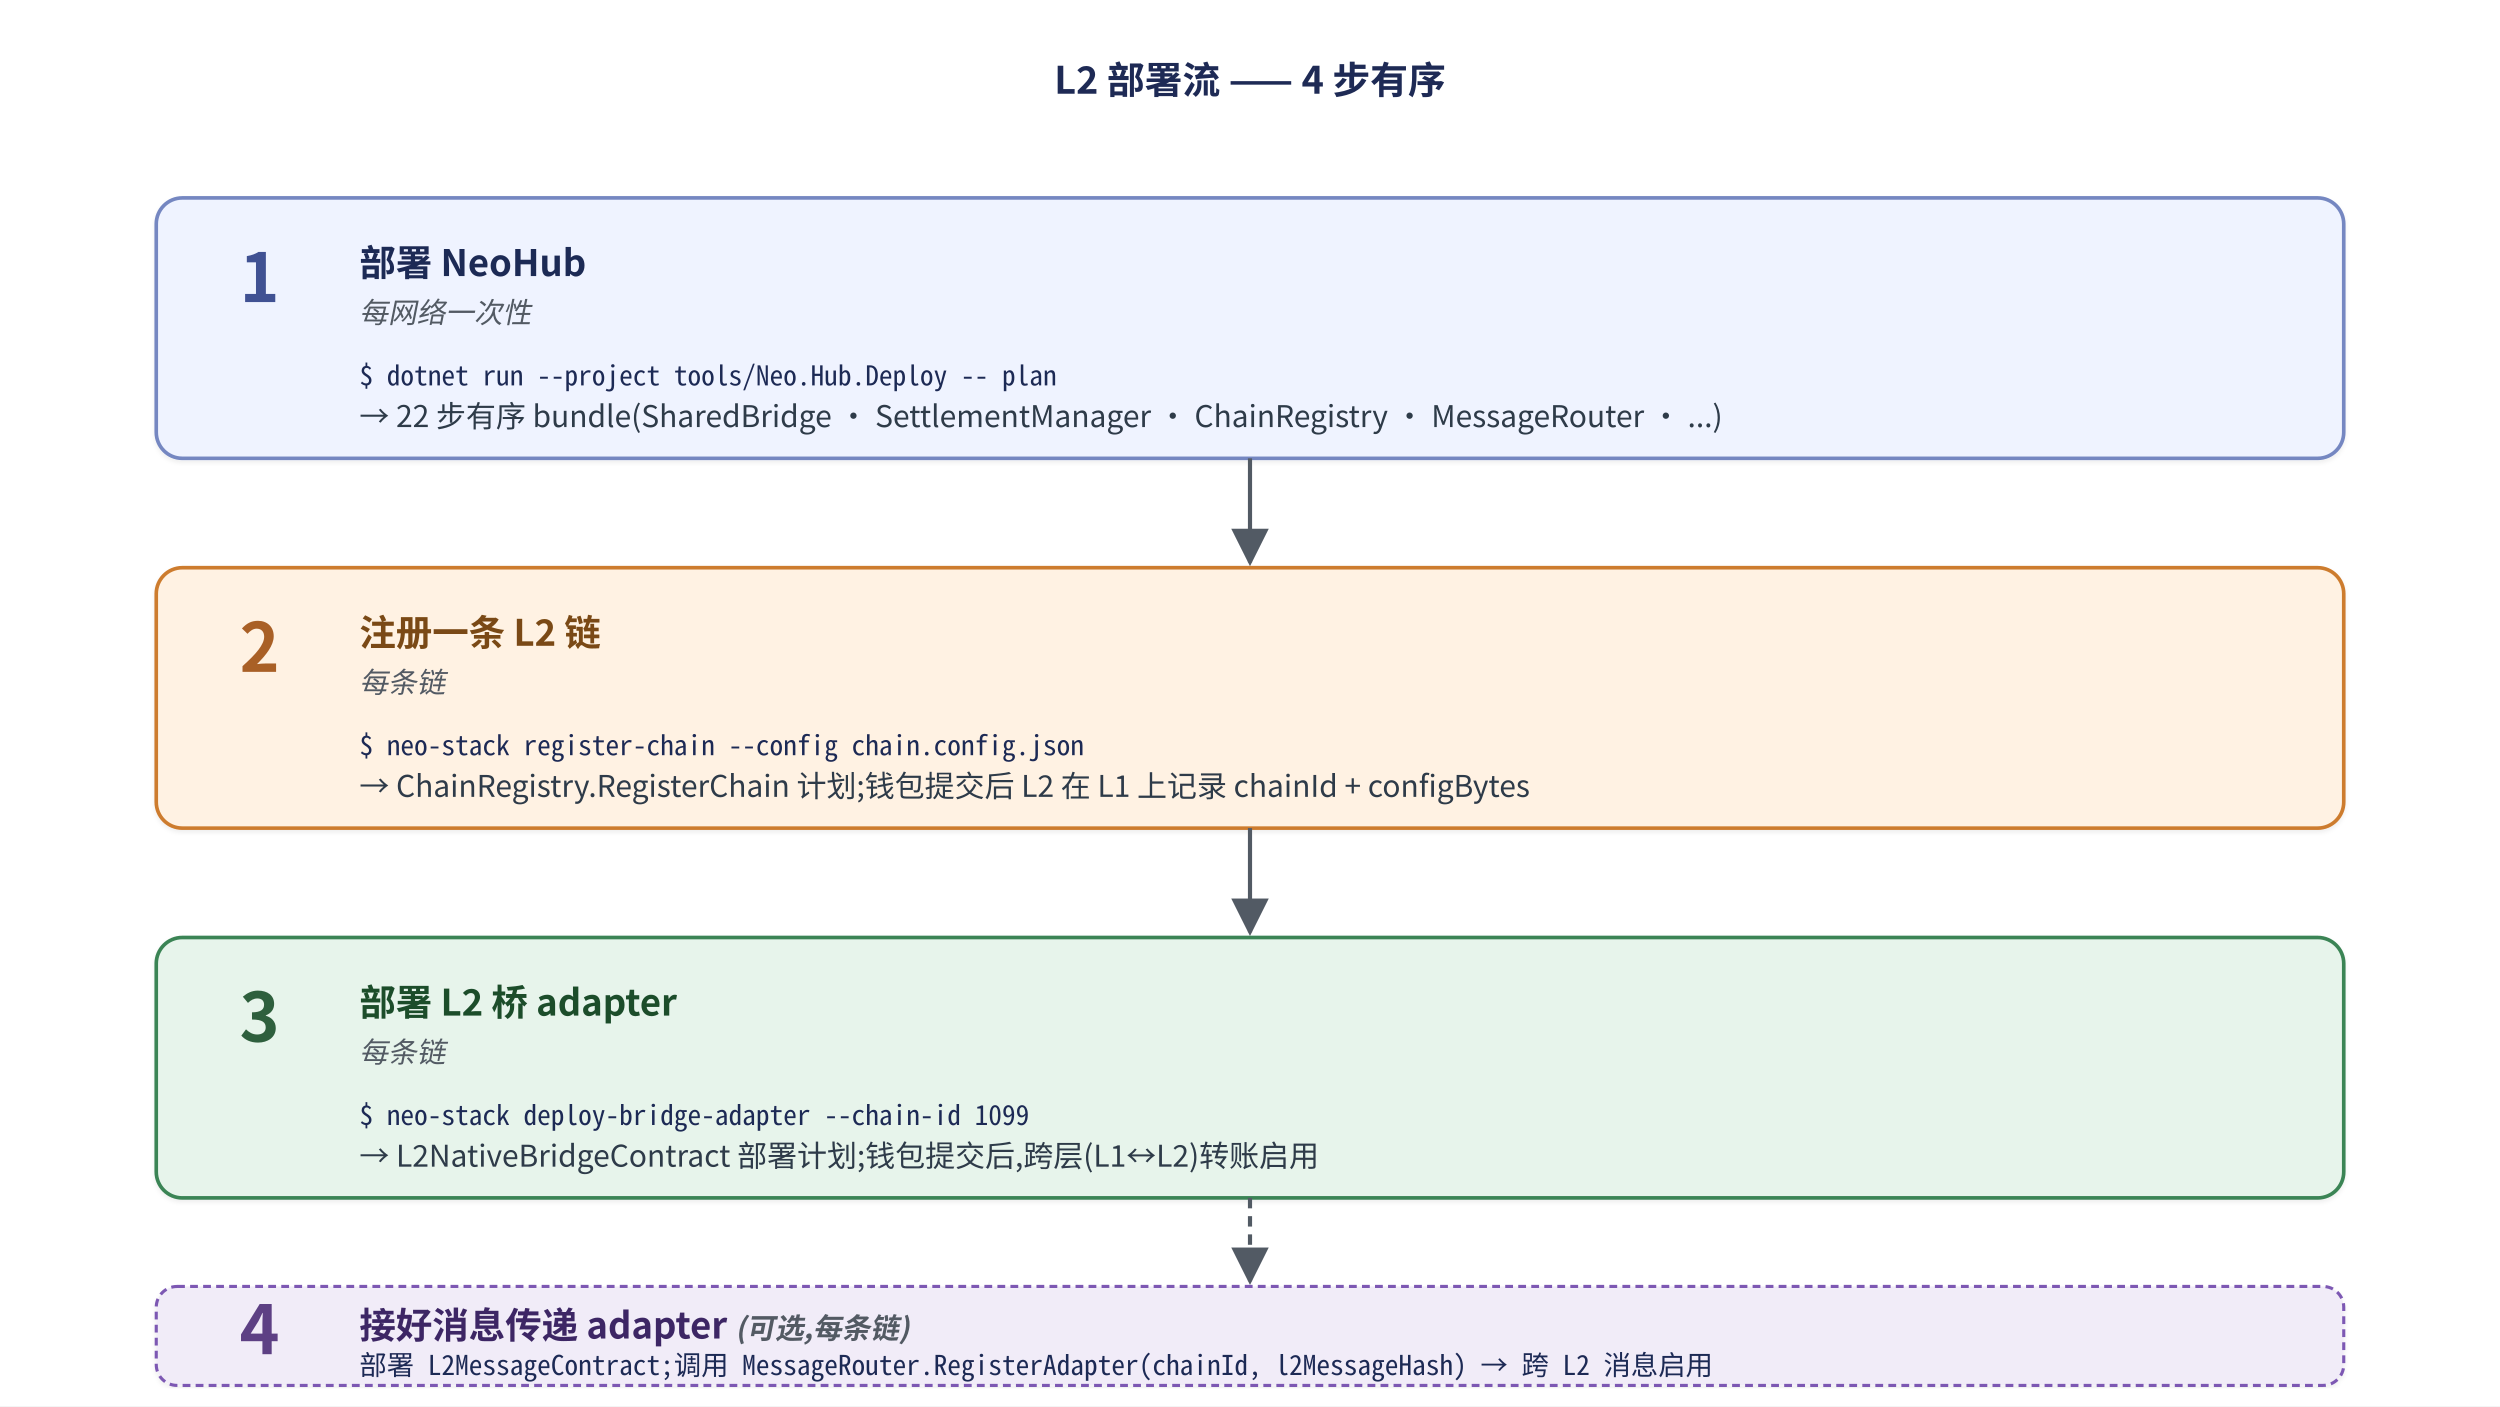
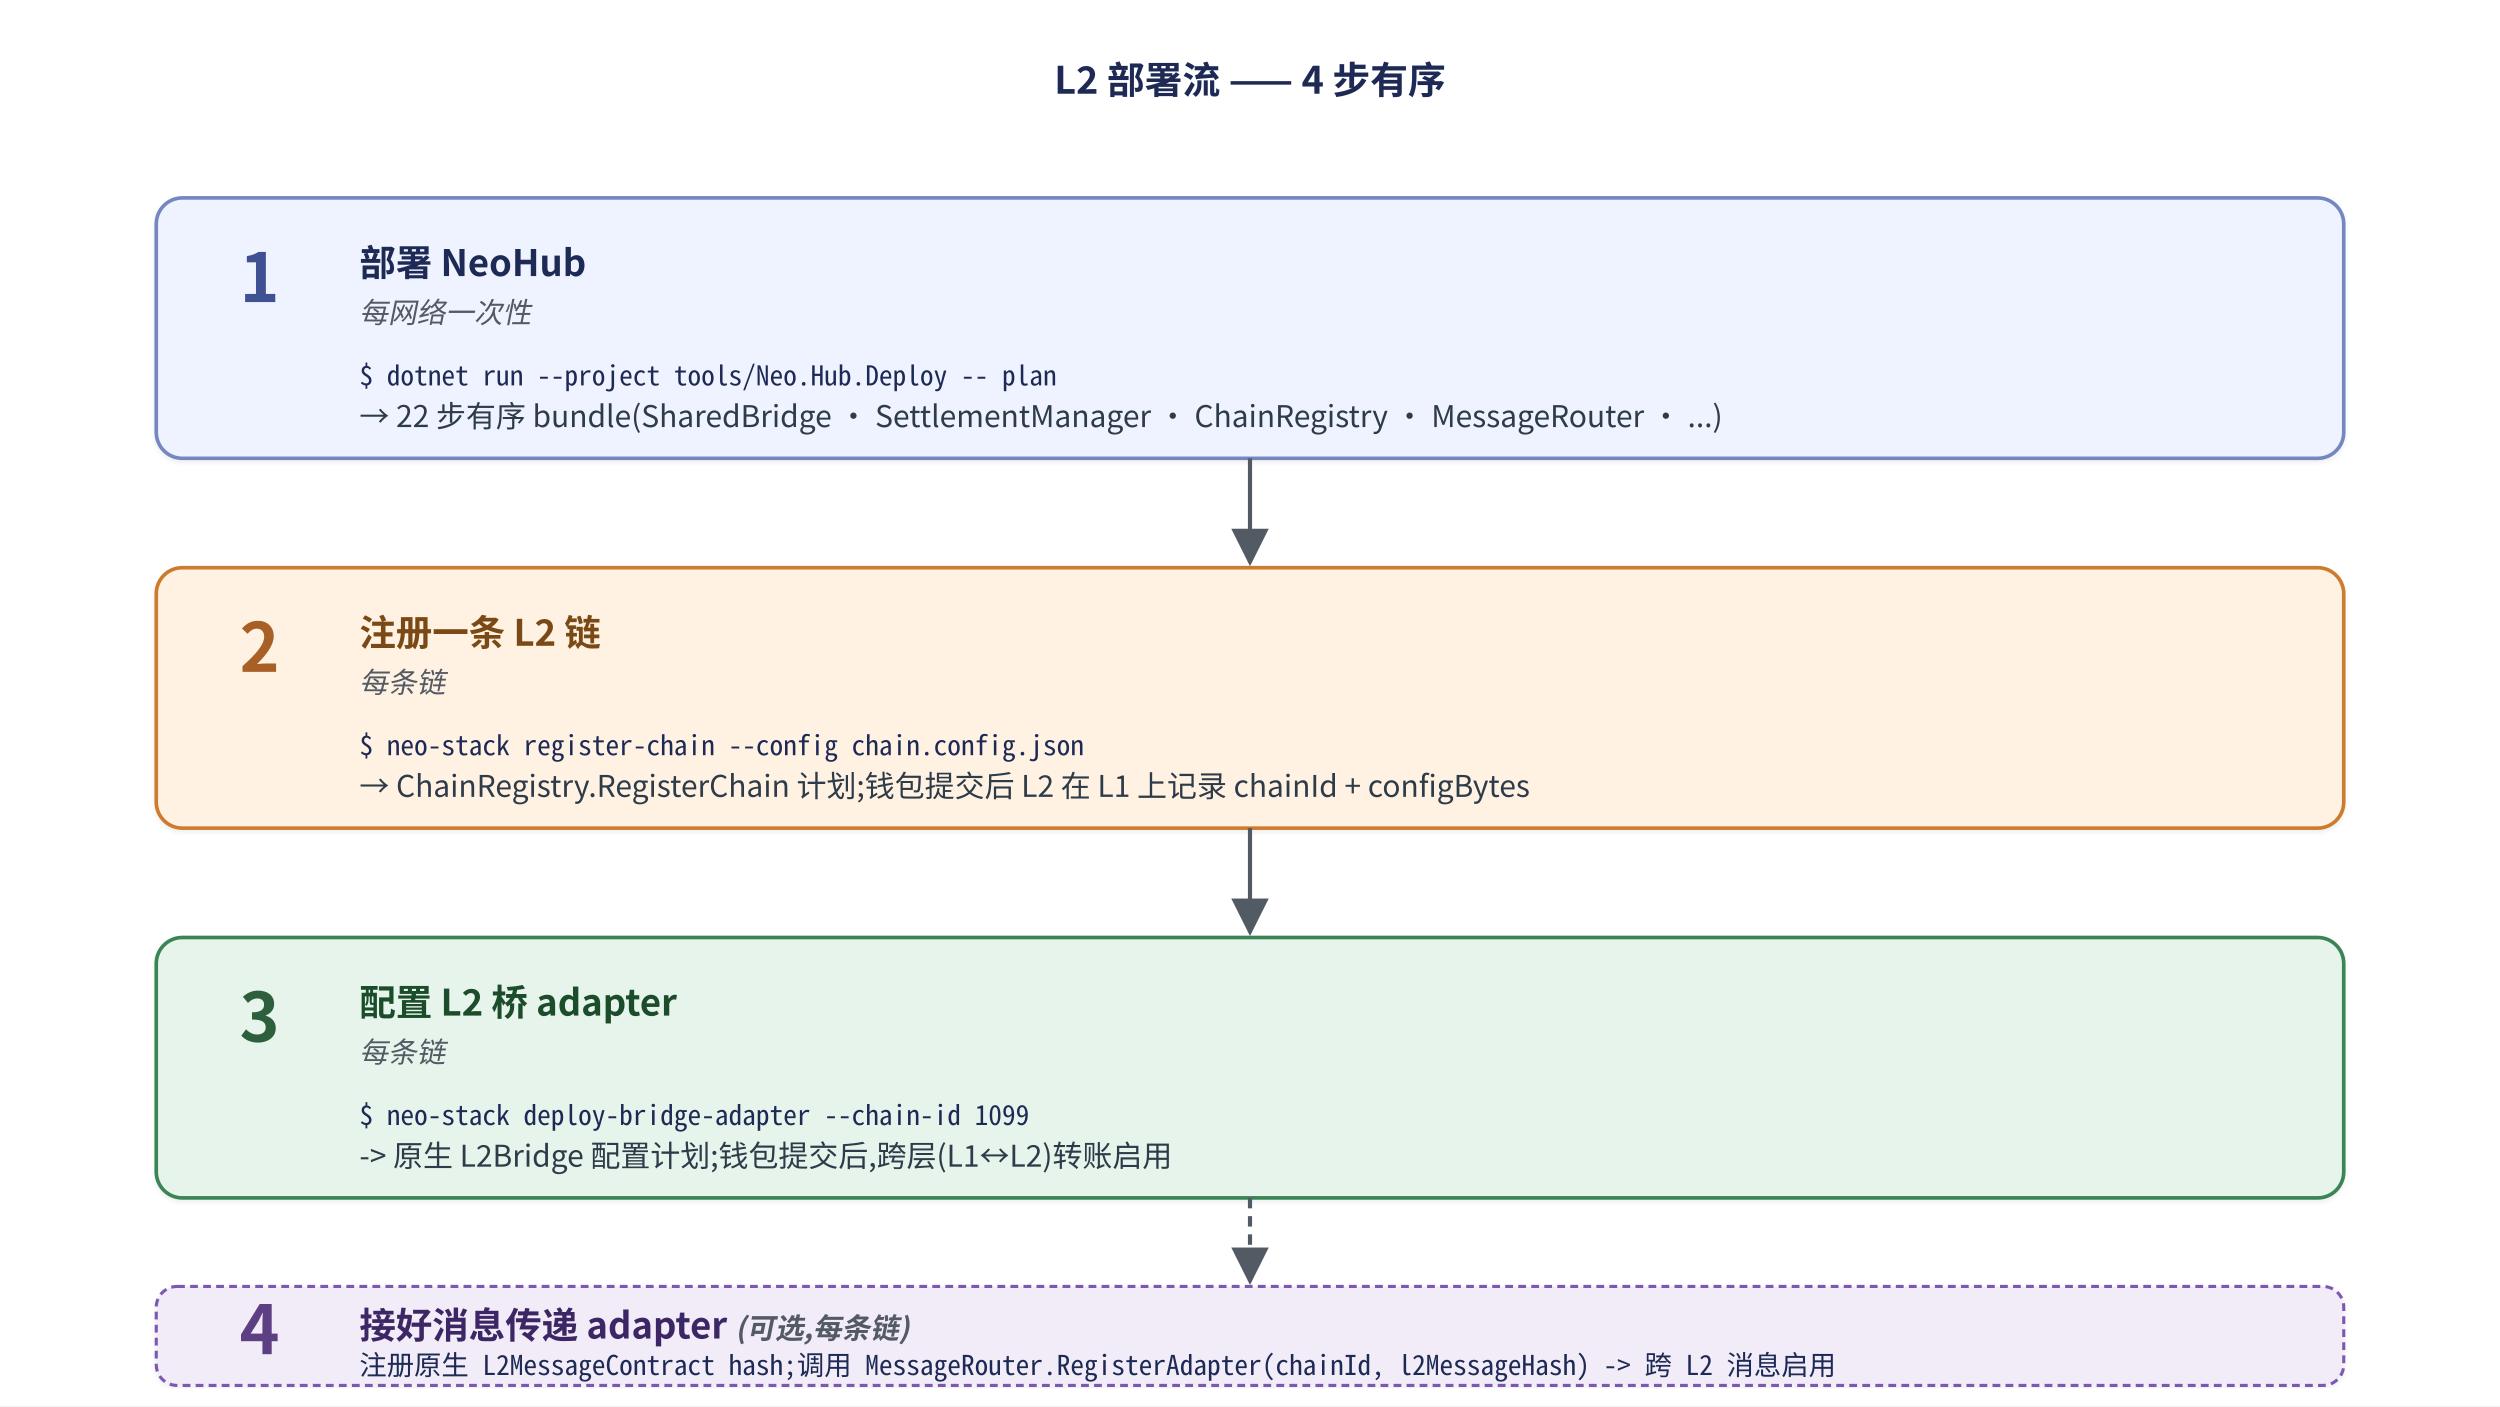
<svg xmlns="http://www.w3.org/2000/svg" viewBox="0 0 960 540" font-family="'Noto Sans CJK SC', 'Source Han Sans SC', 'WenQuanYi Zen Hei', 'Microsoft YaHei', sans-serif" role="img" aria-labelledby="title desc">
  <defs>
    <marker id="arrow" viewBox="0 0 10 10" refX="9" refY="5" markerWidth="9" markerHeight="9" orient="auto">
      <path d="M0,0 L10,5 L0,10 Z" fill="#525a64" />
    </marker>
    <filter id="card" x="-2%" y="-3%" width="104%" height="106%">
      <feDropShadow dx="0" dy="1" stdDeviation="0.9" flood-color="#000000" flood-opacity="0.07" />
    </filter>
    <style>
      .header     { font-size: 14.5px; font-weight: 700; }
      .step-num   { font-size: 26px; font-weight: 800; }
      .step-t     { font-size: 14px; font-weight: 700; }
      .step-cad   { font-size: 11px; fill: #525a64; font-style: italic; }
      .body       { font-size: 11.5px; fill: #2d3a48; }
      .caption    { font-size: 11px; fill: #525a64; }
      .cli        { font-size: 10.5px; fill: #1e2a55; font-family: 'Noto Sans Mono CJK SC', ui-monospace, 'SF Mono',monospace; }
    </style>
  </defs>
  <rect width="960" height="540" fill="#ffffff" />
  <text x="480" y="36" text-anchor="middle" class="header" fill="#1e2a55">L2 部署流 —— 4 步有序</text>
  <g filter="url(#card)">
    <rect x="60" y="76" width="840" height="100" rx="10" ry="10" fill="#eff3ff" stroke="#7587c1" stroke-width="1.4" />
    <text x="92" y="116" class="step-num" fill="#3f5193">1</text>
    <text x="138" y="106" class="step-t" fill="#1e2a55">部署 NeoHub</text>
    <text x="138" y="124" class="step-cad">每网络一次性</text>
    <text x="138" y="148" class="cli">$ dotnet run --project tools/Neo.Hub.Deploy -- plan</text>
    <text x="138" y="164" class="body">→ 22 步有序 bundle(SharedBridge · SettlementManager · ChainRegistry · MessageRouter · ...)</text>
  </g>
  <line x1="480" y1="176" x2="480" y2="216" stroke="#525a64" stroke-width="1.6" marker-end="url(#arrow)" />
  <g filter="url(#card)">
    <rect x="60" y="218" width="840" height="100" rx="10" ry="10" fill="#fff2e3" stroke="#cd7c2e" stroke-width="1.4" />
    <text x="92" y="258" class="step-num" fill="#a96027">2</text>
    <text x="138" y="248" class="step-t" fill="#7a4a14">注册一条 L2 链</text>
    <text x="138" y="266" class="step-cad">每条链</text>
    <text x="138" y="290" class="cli">$ neo-stack register-chain --config chain.config.json</text>
    <text x="138" y="306" class="body">→ ChainRegistry.RegisterChain 计划;钱包提交后 L2 在 L1 上记录 chainId + configBytes</text>
  </g>
  <line x1="480" y1="318" x2="480" y2="358" stroke="#525a64" stroke-width="1.6" marker-end="url(#arrow)" />
  <g filter="url(#card)">
    <rect x="60" y="360" width="840" height="100" rx="10" ry="10" fill="#e7f4eb" stroke="#3a8454" stroke-width="1.4" />
    <text x="92" y="400" class="step-num" fill="#2f5e3c">3</text>
-     <text x="138" y="390" class="step-t" fill="#1d4d2c">部署 L2 桥 adapter</text>
+     <text x="138" y="390" class="step-t" fill="#1d4d2c">配置 L2 桥 adapter</text>
    <text x="138" y="408" class="step-cad">每条链</text>
    <text x="138" y="432" class="cli">$ neo-stack deploy-bridge-adapter --chain-id 1099</text>
-     <text x="138" y="448" class="body">→ L2NativeBridgeContract 部署计划;钱包提交后,跨层(L1↔L2)转账启用</text>
+     <text x="138" y="448" class="body">-&gt; 原生 L2Bridge 配置计划;钱包提交后,跨层(L1↔L2)转账启用</text>
  </g>
  <line x1="480" y1="460" x2="480" y2="492" stroke="#525a64" stroke-width="1.6" stroke-dasharray="4 3" marker-end="url(#arrow)" />
  <g filter="url(#card)">
    <rect x="60" y="494" width="840" height="38" rx="8" ry="8" fill="#f1ecf8" stroke="#7d59b3" stroke-width="1.2" stroke-dasharray="3 2" />
    <text x="92" y="520" class="step-num" fill="#5d4084" font-size="20px">4</text>
    <text x="138" y="514" class="step-t" fill="#3e2865" font-size="13px">接好消息传递 adapter <tspan font-style="italic" font-size="11px" fill="#525a64">(可选,每条链)</tspan>
    </text>
-     <text x="138" y="528" class="cli">部署 L2MessageContract;调用 MessageRouter.RegisterAdapter(chainId, l2MessageHash) → 跨 L2 消息启用</text>
+     <text x="138" y="528" class="cli">注册原生 L2MessageContract hash;调用 MessageRouter.RegisterAdapter(chainId, l2MessageHash) -&gt; 跨 L2 消息启用</text>
  </g>
</svg>
